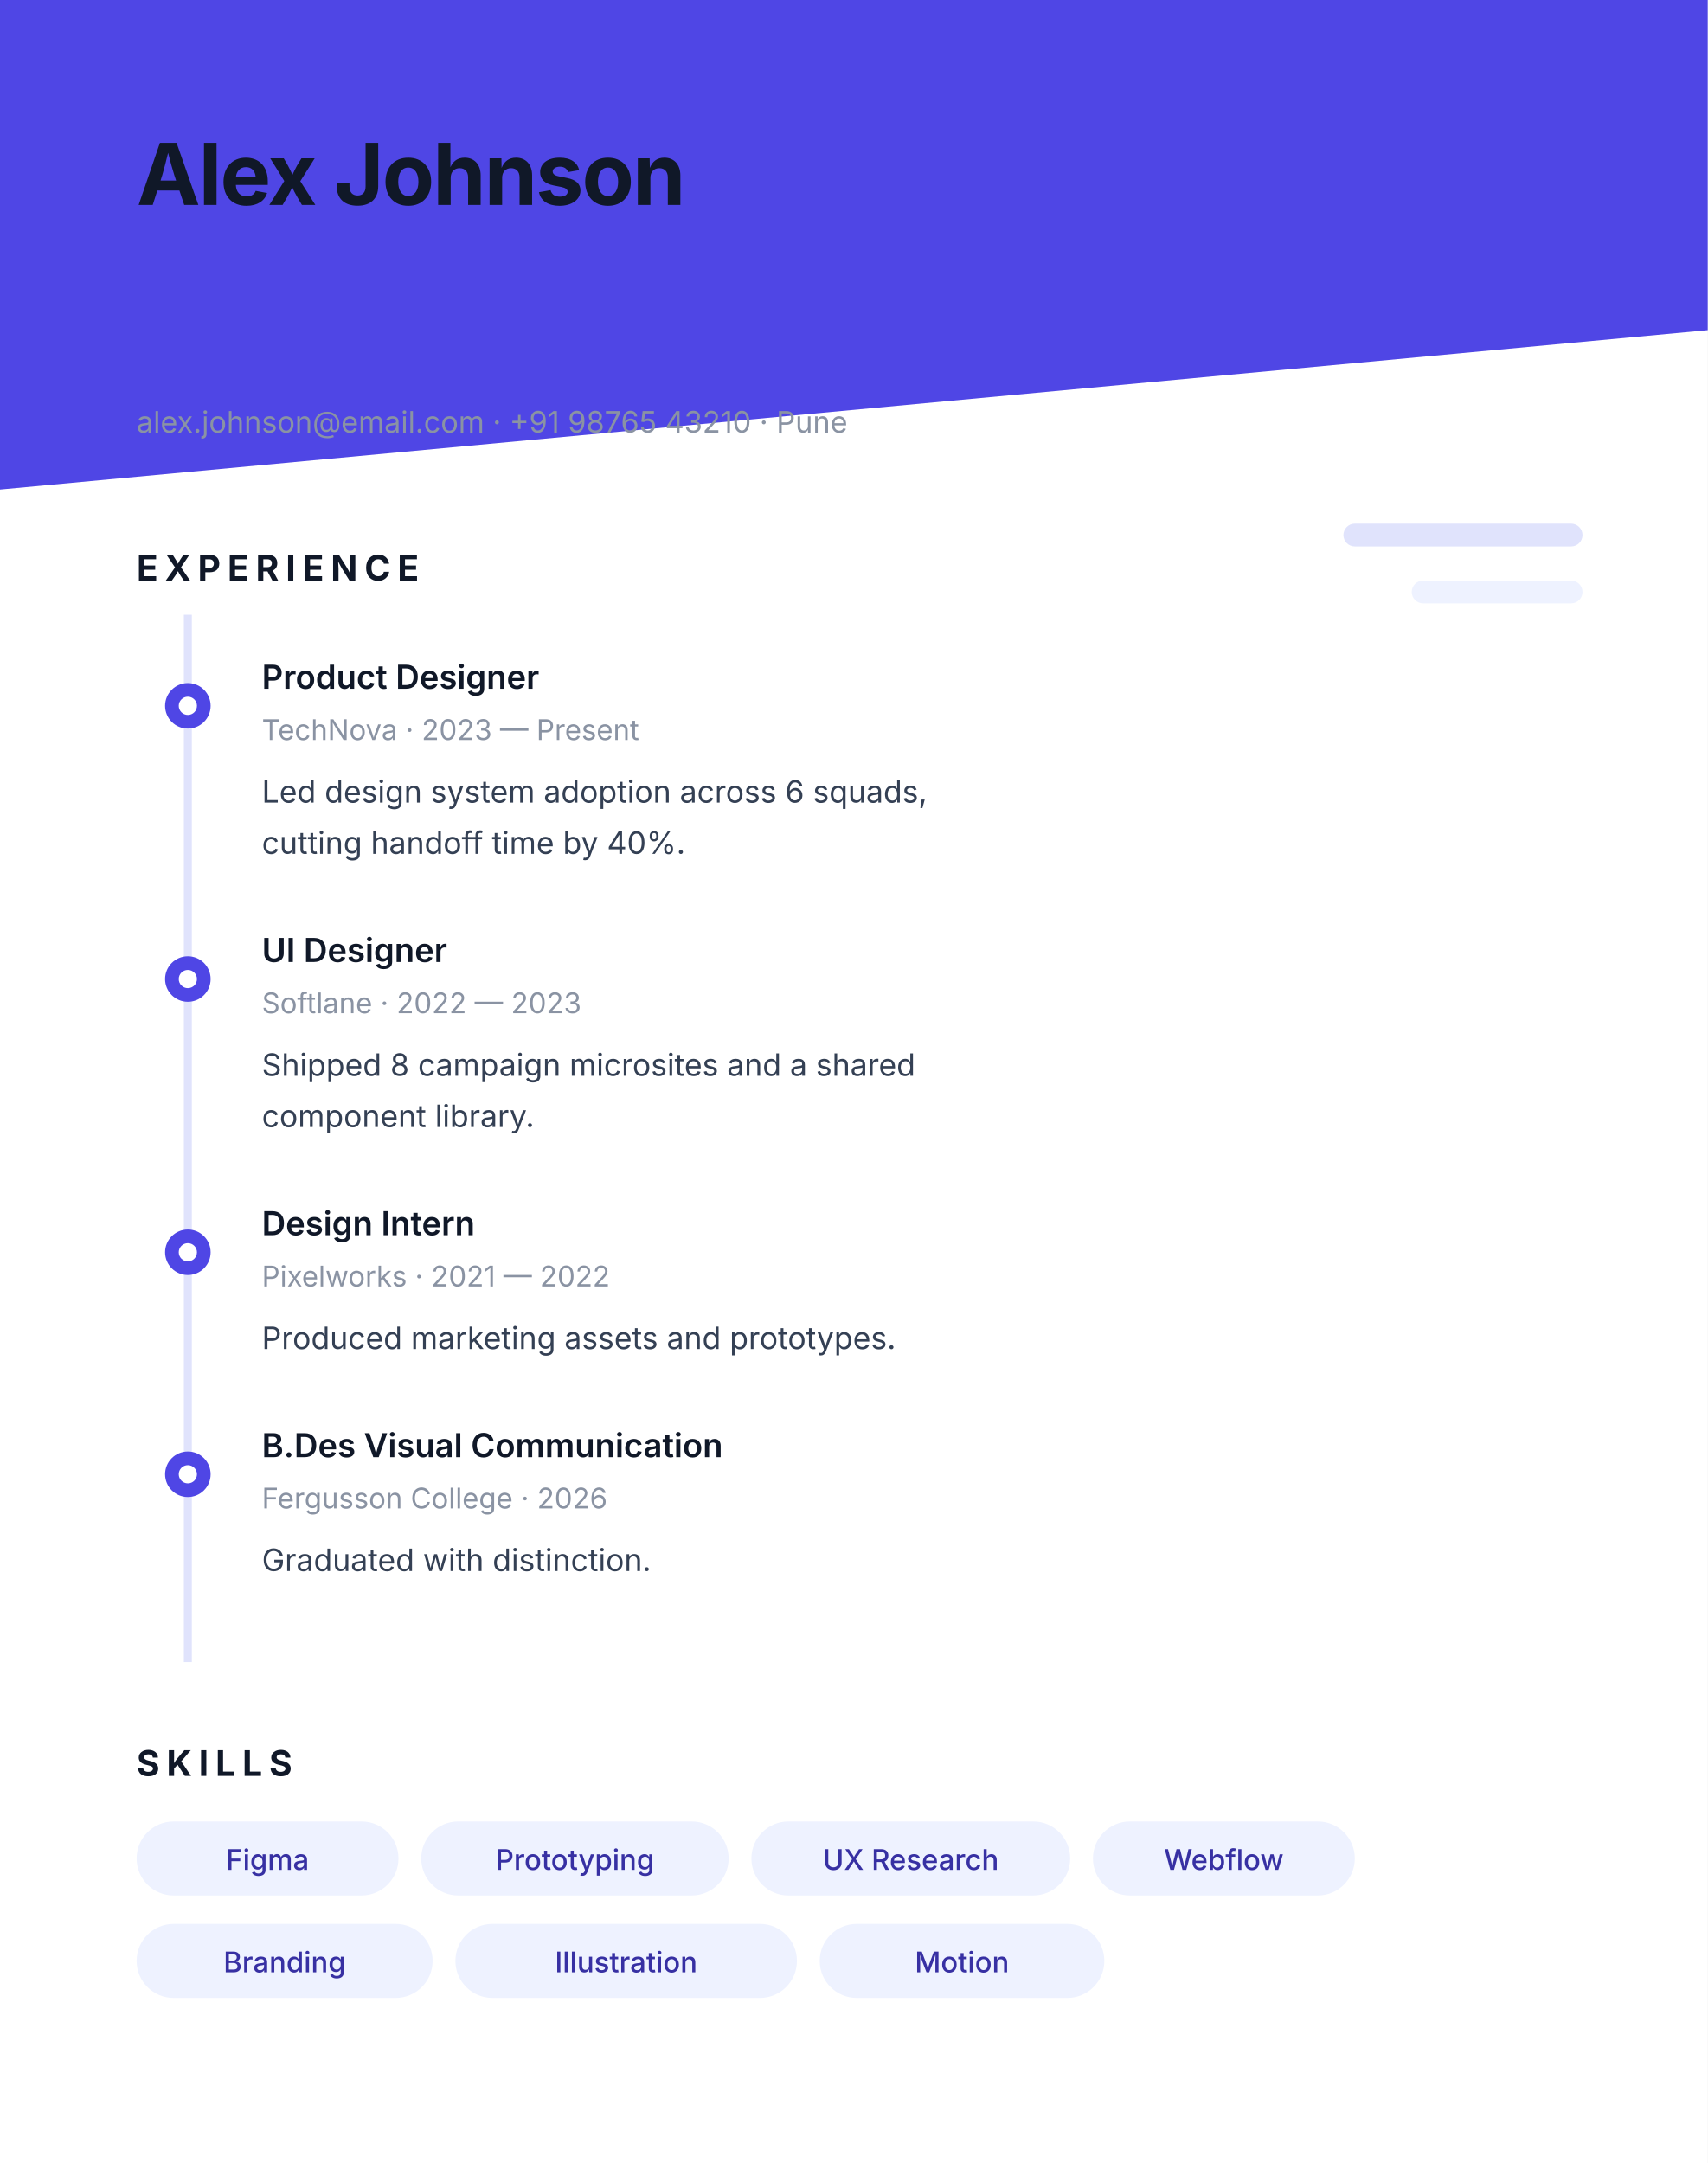
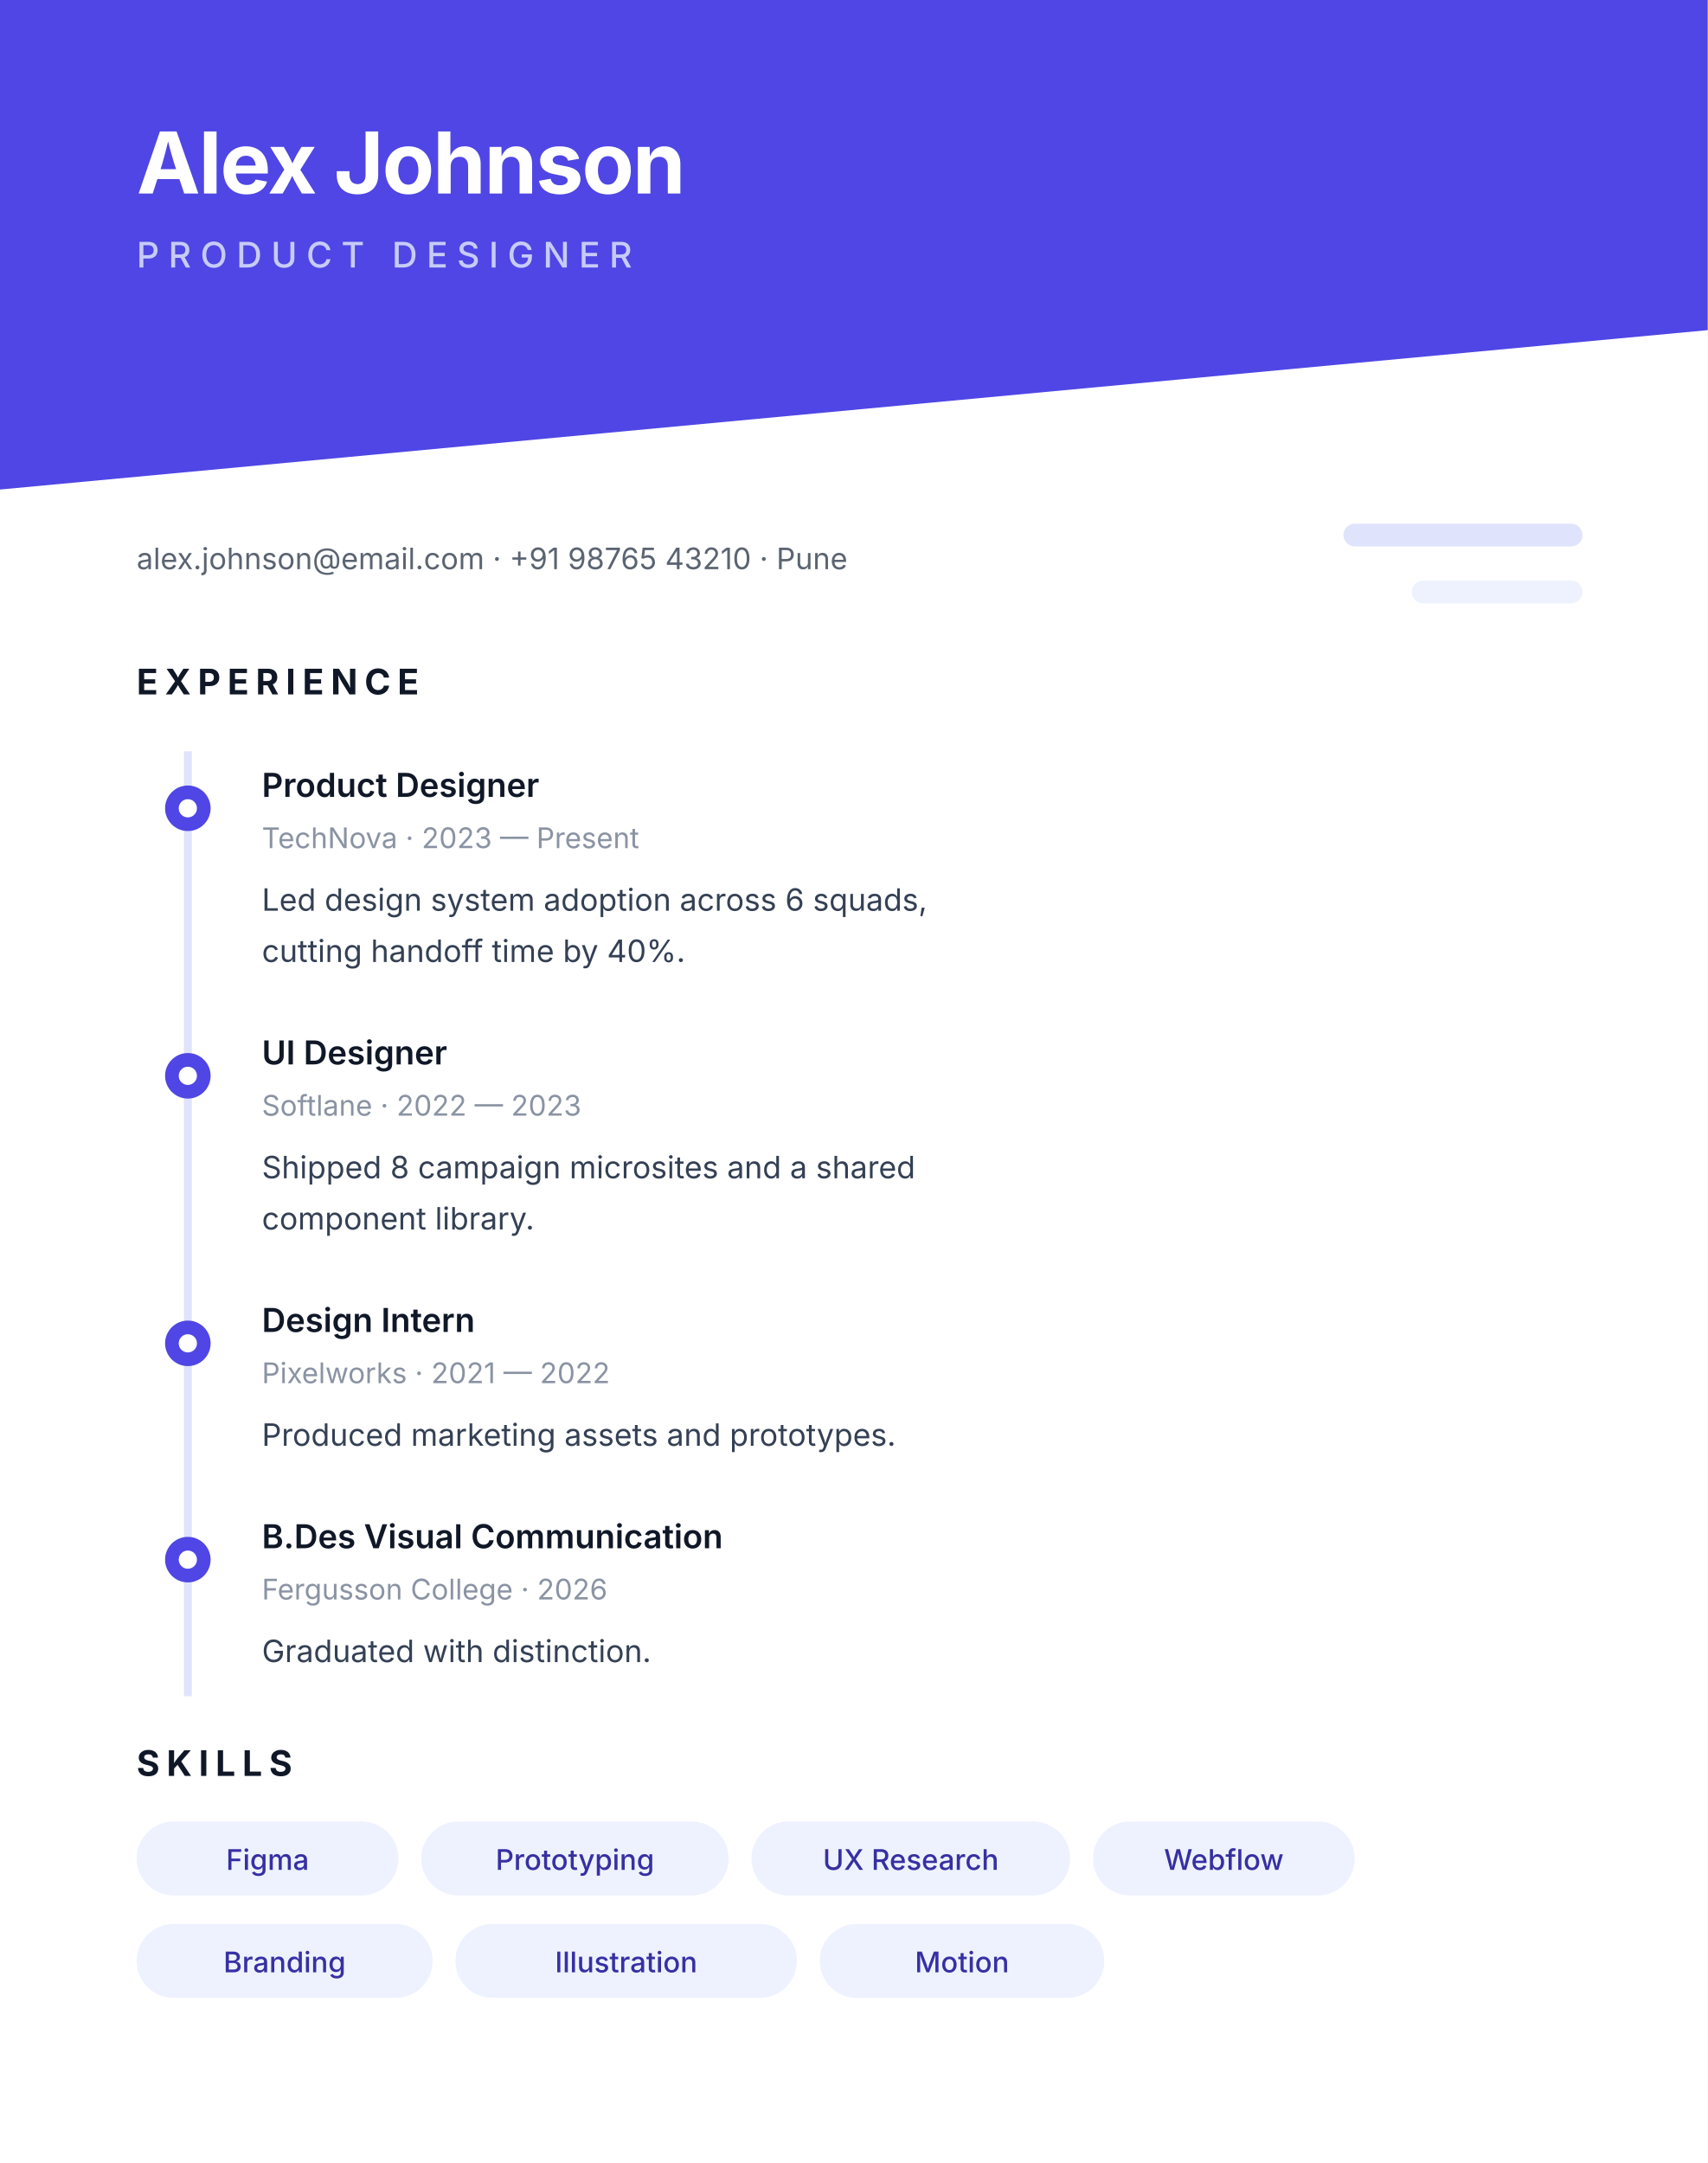
<svg xmlns="http://www.w3.org/2000/svg" viewBox="0 0 300 380" width="300" height="380" role="img" aria-label="Creative template preview">
  <style>
-     .nm{font:700 15px Inter,Arial,sans-serif;fill:#101828;letter-spacing:-.3px}
-     .rl{font:500 6.2px Inter,Arial,sans-serif;fill:#4f46e5;letter-spacing:1.6px}
-     .ct{font:400 5.2px Inter,Arial,sans-serif;fill:#8a93a3}
+     .nm{font:700 15px Inter,Arial,sans-serif;fill:#ffffff;letter-spacing:-.3px}
+     .rl{font:500 6.2px Inter,Arial,sans-serif;fill:#c7cbf8;letter-spacing:1.6px}
+     .ct{font:400 5.2px Inter,Arial,sans-serif;fill:#5b6471}
    .sh{font:700 6.2px Inter,Arial,sans-serif;fill:#101828;letter-spacing:1.2px}
    .bd{font:400 5.4px Inter,Arial,sans-serif;fill:#344054}
    .mt{font:400 5px Inter,Arial,sans-serif;fill:#8a93a3}
    .jb{font:600 5.8px Inter,Arial,sans-serif;fill:#101828}
    .ch{font:500 5px Inter,Arial,sans-serif;fill:#3730a3}
  </style>
  <rect width="300" height="380" fill="#ffffff" />
  <path d="M0 0 H300 V58 L0 86 Z" fill="#4f46e5" />
  <rect x="236" y="92" width="42" height="4" rx="2" fill="#e0e3fc" />
  <rect x="248" y="102" width="30" height="4" rx="2" fill="#eef2ff" />
-   <text class="nm" x="24" y="36" fill="#ffffff">Alex Johnson</text>
-   <text class="rl" x="24" y="49" fill="#c7cbf8">PRODUCT DESIGNER</text>
-   <text class="ct" x="24" y="76">alex.johnson@email.com  ·  +91 98765 43210  ·  Pune</text>
-   <line x1="33" y1="108" x2="33" y2="292" stroke="#e0e3fc" stroke-width="1.4" />
-   <text class="sh" x="24" y="102">EXPERIENCE</text>
-   <circle cx="33" cy="124" r="4" fill="#4f46e5" />
-   <circle cx="33" cy="124" r="1.6" fill="#ffffff" />
-   <text class="jb" x="46" y="121">Product Designer</text>
-   <text class="mt" x="46" y="130">TechNova · 2023 — Present</text>
-   <text class="bd" x="46" y="141">Led design system adoption across 6 squads,</text>
-   <text class="bd" x="46" y="150">cutting handoff time by 40%.</text>
-   <circle cx="33" cy="172" r="4" fill="#4f46e5" />
-   <circle cx="33" cy="172" r="1.6" fill="#ffffff" />
-   <text class="jb" x="46" y="169">UI Designer</text>
-   <text class="mt" x="46" y="178">Softlane · 2022 — 2023</text>
-   <text class="bd" x="46" y="189">Shipped 8 campaign microsites and a shared</text>
-   <text class="bd" x="46" y="198">component library.</text>
-   <circle cx="33" cy="220" r="4" fill="#4f46e5" />
-   <circle cx="33" cy="220" r="1.6" fill="#ffffff" />
-   <text class="jb" x="46" y="217">Design Intern</text>
-   <text class="mt" x="46" y="226">Pixelworks · 2021 — 2022</text>
-   <text class="bd" x="46" y="237">Produced marketing assets and prototypes.</text>
-   <circle cx="33" cy="259" r="4" fill="#4f46e5" />
-   <circle cx="33" cy="259" r="1.6" fill="#ffffff" />
-   <text class="jb" x="46" y="256">B.Des Visual Communication</text>
-   <text class="mt" x="46" y="265">Fergusson College · 2026</text>
-   <text class="bd" x="46" y="276">Graduated with distinction.</text>
+   <text class="nm" x="24" y="34">Alex Johnson</text>
+   <text class="rl" x="24" y="47">PRODUCT DESIGNER</text>
+   <text class="ct" x="24" y="100">alex.johnson@email.com  ·  +91 98765 43210  ·  Pune</text>
+   <text class="sh" x="24" y="122">EXPERIENCE</text>
+   <line x1="33" y1="132" x2="33" y2="298" stroke="#e0e3fc" stroke-width="1.4" />
+   <circle cx="33" cy="142" r="4" fill="#4f46e5" />
+   <circle cx="33" cy="142" r="1.6" fill="#ffffff" />
+   <text class="jb" x="46" y="140">Product Designer</text>
+   <text class="mt" x="46" y="149">TechNova · 2023 — Present</text>
+   <text class="bd" x="46" y="160">Led design system adoption across 6 squads,</text>
+   <text class="bd" x="46" y="169">cutting handoff time by 40%.</text>
+   <circle cx="33" cy="189" r="4" fill="#4f46e5" />
+   <circle cx="33" cy="189" r="1.6" fill="#ffffff" />
+   <text class="jb" x="46" y="187">UI Designer</text>
+   <text class="mt" x="46" y="196">Softlane · 2022 — 2023</text>
+   <text class="bd" x="46" y="207">Shipped 8 campaign microsites and a shared</text>
+   <text class="bd" x="46" y="216">component library.</text>
+   <circle cx="33" cy="236" r="4" fill="#4f46e5" />
+   <circle cx="33" cy="236" r="1.6" fill="#ffffff" />
+   <text class="jb" x="46" y="234">Design Intern</text>
+   <text class="mt" x="46" y="243">Pixelworks · 2021 — 2022</text>
+   <text class="bd" x="46" y="254">Produced marketing assets and prototypes.</text>
+   <circle cx="33" cy="274" r="4" fill="#4f46e5" />
+   <circle cx="33" cy="274" r="1.6" fill="#ffffff" />
+   <text class="jb" x="46" y="272">B.Des Visual Communication</text>
+   <text class="mt" x="46" y="281">Fergusson College · 2026</text>
+   <text class="bd" x="46" y="292">Graduated with distinction.</text>
  <text class="sh" x="24" y="312">SKILLS</text>
  <rect x="24" y="320" width="46" height="13" rx="6.5" fill="#eef2ff" />
  <text class="ch" x="47" y="328.5" text-anchor="middle">Figma</text>
  <rect x="74" y="320" width="54" height="13" rx="6.5" fill="#eef2ff" />
  <text class="ch" x="101" y="328.5" text-anchor="middle">Prototyping</text>
  <rect x="132" y="320" width="56" height="13" rx="6.5" fill="#eef2ff" />
  <text class="ch" x="160" y="328.5" text-anchor="middle">UX Research</text>
  <rect x="192" y="320" width="46" height="13" rx="6.5" fill="#eef2ff" />
  <text class="ch" x="215" y="328.5" text-anchor="middle">Webflow</text>
  <rect x="24" y="338" width="52" height="13" rx="6.5" fill="#eef2ff" />
  <text class="ch" x="50" y="346.5" text-anchor="middle">Branding</text>
  <rect x="80" y="338" width="60" height="13" rx="6.5" fill="#eef2ff" />
  <text class="ch" x="110" y="346.5" text-anchor="middle">Illustration</text>
  <rect x="144" y="338" width="50" height="13" rx="6.5" fill="#eef2ff" />
  <text class="ch" x="169" y="346.5" text-anchor="middle">Motion</text>
</svg>
